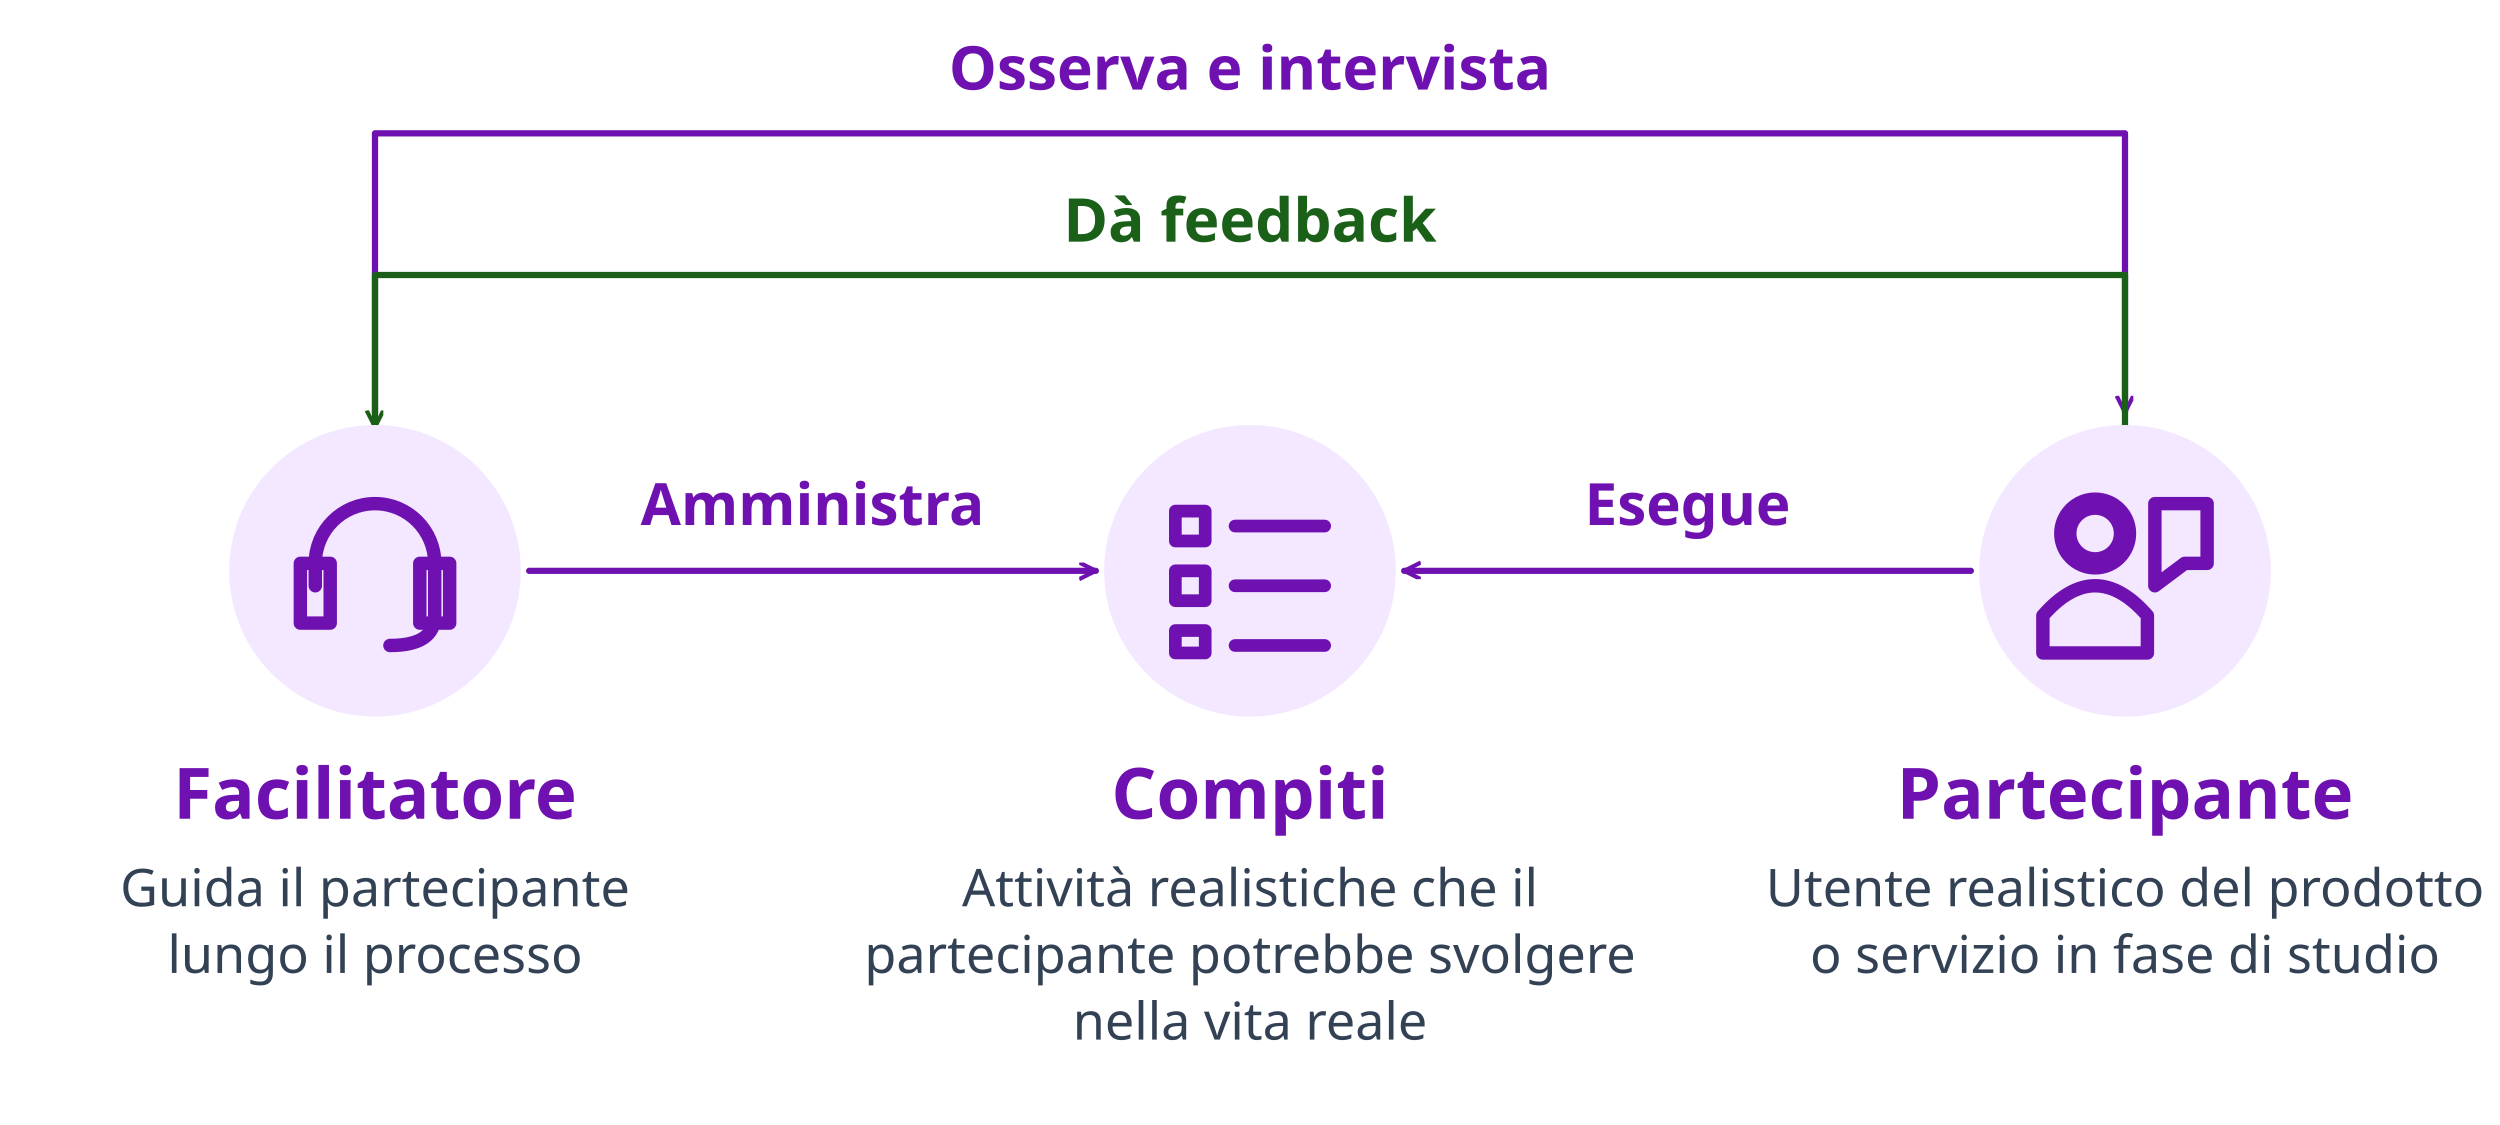
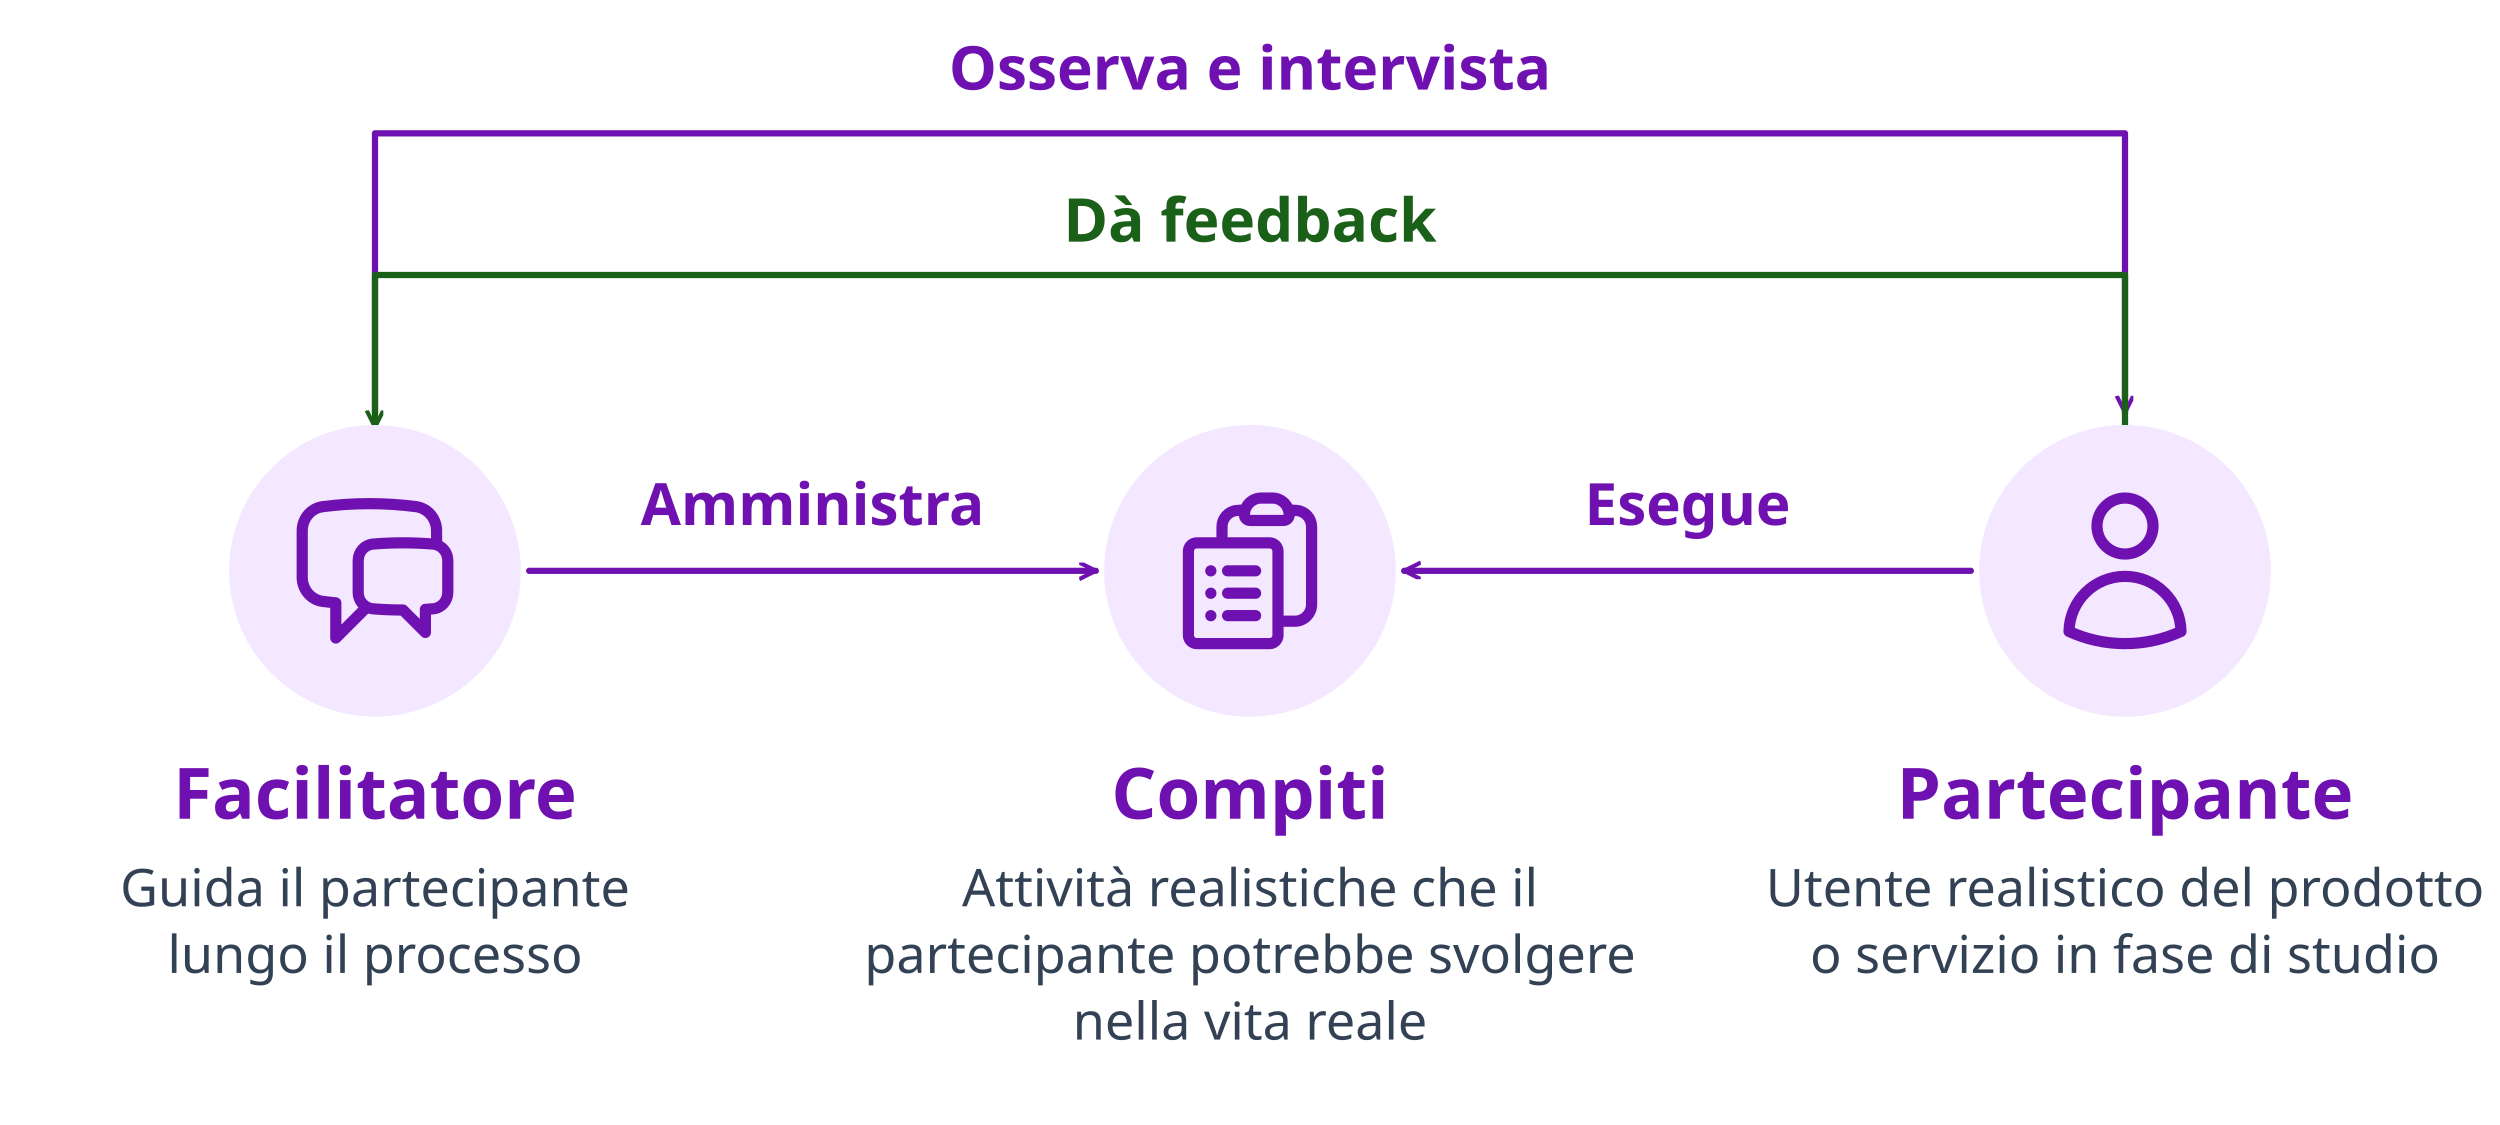
<svg xmlns="http://www.w3.org/2000/svg" width="1200" height="540" viewBox="0 0 1200 540" role="img">
  <defs>
    <marker id="arrow" markerWidth="9" markerHeight="9" refX="8" refY="4" orient="auto" markerUnits="userSpaceOnUse">
      <path d="M 0 0 L 8 4 L 0 8" fill="none" stroke="#6e11b0" stroke-width="2" />
    </marker>
    <marker id="green-arrow" markerWidth="9" markerHeight="9" refX="8" refY="4" orient="auto" markerUnits="userSpaceOnUse">
      <path d="M 0 0 L 8 4 L 0 8" fill="none" stroke="#1a6018" stroke-width="2" />
    </marker>
  </defs>
  <path d="M 180 198 V 64 H 1020 V 198" stroke="#6e11b0" stroke-width="3" fill="none" stroke-linecap="round" stroke-linejoin="round" marker-end="url(#arrow)" />
  <text x="600" y="43" font-size="29" font-weight="600" fill="#6e11b0" text-anchor="middle" font-family="Nunito Sans">Osserva e intervista</text>
  <path d="M 1020 205 V 132 H 180 V 205" stroke="#1a6018" stroke-width="3" fill="none" stroke-linecap="round" stroke-linejoin="round" marker-end="url(#green-arrow)" />
  <text x="600" y="116" font-size="29" font-weight="600" fill="#1a6018" text-anchor="middle" font-family="Nunito Sans">Dà feedback</text>
  <path d="M 254 274 H 526" stroke="#6e11b0" stroke-width="3" fill="none" stroke-linecap="round" stroke-linejoin="round" marker-end="url(#arrow)" />
  <text x="390" y="252" font-size="28" font-weight="600" fill="#6e11b0" text-anchor="middle" font-family="Nunito Sans">Amministra</text>
  <path d="M 946 274 H 674" stroke="#6e11b0" stroke-width="3" fill="none" stroke-linecap="round" stroke-linejoin="round" marker-end="url(#arrow)" />
  <text x="810" y="252" font-size="28" font-weight="600" fill="#6e11b0" text-anchor="middle" font-family="Nunito Sans">Esegue</text>
  <circle cx="180" cy="274" r="70" fill="#f3e8ff" />
-   <g transform="translate(137 231) scale(3.583333)">
-     <path d="M 4 14 V 11 a 8 8 0 0 1 16 0 v 7 q 0 4 -6 4 M 2 11 h 4 v 8 H 2 Z M 18 11 h 4 v 8 h -4 Z" stroke="#6e11b0" stroke-width="1.8" fill="none" stroke-linecap="round" stroke-linejoin="round" />
+   <g data-heroicon="chat-bubble-left-right" transform="translate(137 231) scale(3.583333)">
+     <path d="M20.25 8.511c.884.284 1.5 1.128 1.5 2.097v4.286c0 1.136-.847 2.1-1.98 2.193-.34.027-.68.052-1.02.072v3.091l-3-3c-1.354 0-2.694-.055-4.02-.163a2.115 2.115 0 0 1-.825-.242m9.345-8.334a2.126 2.126 0 0 0-.476-.095 48.64 48.64 0 0 0-8.048 0c-1.131.094-1.976 1.057-1.976 2.192v4.286c0 .837.46 1.58 1.155 1.951m9.345-8.334V6.637c0-1.621-1.152-3.026-2.76-3.235A48.455 48.455 0 0 0 11.25 3c-2.115 0-4.198.137-6.24.402-1.608.209-2.76 1.614-2.76 3.235v6.226c0 1.621 1.152 3.026 2.76 3.235.577.075 1.157.14 1.74.194V21l4.155-4.155" stroke="#6e11b0" stroke-width="1.5" fill="none" stroke-linecap="round" stroke-linejoin="round" />
  </g>
  <text x="180" y="393" font-size="34" font-weight="700" fill="#6e11b0" text-anchor="middle" font-family="Nunito Sans">Facilitatore</text>
  <text x="180" y="435" font-size="25" font-weight="400" fill="#334155" text-anchor="middle" font-family="Nunito Sans">Guida il partecipante</text>
  <text x="180" y="467" font-size="25" font-weight="400" fill="#334155" text-anchor="middle" font-family="Nunito Sans">lungo il processo</text>
  <circle cx="600" cy="274" r="70" fill="#f3e8ff" />
-   <g transform="translate(557 231) scale(3.583333)">
-     <path d="M 2 4 h 4 v 4 H 2 Z M 2 12 h 4 v 4 H 2 Z M 2 20 h 4 v 3 H 2 Z M 10 6 h 12 M 10 14 h 12 M 10 22 h 12" stroke="#6e11b0" stroke-width="1.7" fill="none" stroke-linecap="round" stroke-linejoin="round" />
+   <g data-heroicon="clipboard-document-list" transform="translate(557 231) scale(3.583333)">
+     <path d="M9 12h3.75M9 15h3.75M9 18h3.75m3 .75H18a2.25 2.25 0 0 0 2.25-2.25V6.108c0-1.135-.845-2.098-1.976-2.192a48.424 48.424 0 0 0-1.123-.08m-5.801 0c-.065.21-.1.433-.1.664 0 .414.336.75.75.75h4.5a.75.75 0 0 0 .75-.75 2.25 2.25 0 0 0-.1-.664m-5.8 0A2.251 2.251 0 0 1 13.5 2.25H15c1.012 0 1.867.668 2.15 1.586m-5.8 0c-.376.023-.75.05-1.124.08C9.095 4.01 8.25 4.973 8.25 6.108V8.25m0 0H4.875c-.621 0-1.125.504-1.125 1.125v11.25c0 .621.504 1.125 1.125 1.125h9.75c.621 0 1.125-.504 1.125-1.125V9.375c0-.621-.504-1.125-1.125-1.125H8.25ZM6.75 12h.008v.008H6.75V12Zm0 3h.008v.008H6.75V15Zm0 3h.008v.008H6.75V18Z" stroke="#6e11b0" stroke-width="1.5" fill="none" stroke-linecap="round" stroke-linejoin="round" />
  </g>
  <text x="600" y="393" font-size="34" font-weight="700" fill="#6e11b0" text-anchor="middle" font-family="Nunito Sans">Compiti</text>
  <text x="600" y="435" font-size="25" font-weight="400" fill="#334155" text-anchor="middle" font-family="Nunito Sans">Attività realistiche che il</text>
  <text x="600" y="467" font-size="25" font-weight="400" fill="#334155" text-anchor="middle" font-family="Nunito Sans">partecipante potrebbe svolgere</text>
  <text x="600" y="499" font-size="25" font-weight="400" fill="#334155" text-anchor="middle" font-family="Nunito Sans">nella vita reale</text>
  <circle cx="1020" cy="274" r="70" fill="#f3e8ff" />
-   <g transform="translate(977 231) scale(3.583333)">
-     <circle cx="8" cy="7" r="4" fill="none" stroke="#6e11b0" stroke-width="3" />
-     <path d="M 1 23 v -5 q 7 -8 14 0 v 5 Z M 16 3 h 7 v 8 h -3 l -4 3 Z" stroke="#6e11b0" stroke-width="1.8" fill="none" stroke-linecap="round" stroke-linejoin="round" />
+   <g data-heroicon="user" transform="translate(977 231) scale(3.583333)">
+     <path d="M15.75 6a3.75 3.75 0 1 1-7.5 0 3.75 3.75 0 0 1 7.5 0ZM4.501 20.118a7.5 7.5 0 0 1 14.998 0A17.933 17.933 0 0 1 12 21.75c-2.676 0-5.216-.584-7.499-1.632Z" stroke="#6e11b0" stroke-width="1.5" fill="none" stroke-linecap="round" stroke-linejoin="round" />
  </g>
  <text x="1020" y="393" font-size="34" font-weight="700" fill="#6e11b0" text-anchor="middle" font-family="Nunito Sans">Partecipante</text>
  <text x="1020" y="435" font-size="25" font-weight="400" fill="#334155" text-anchor="middle" font-family="Nunito Sans">Utente realistico del prodotto</text>
  <text x="1020" y="467" font-size="25" font-weight="400" fill="#334155" text-anchor="middle" font-family="Nunito Sans">o servizio in fase di studio</text>
</svg>
